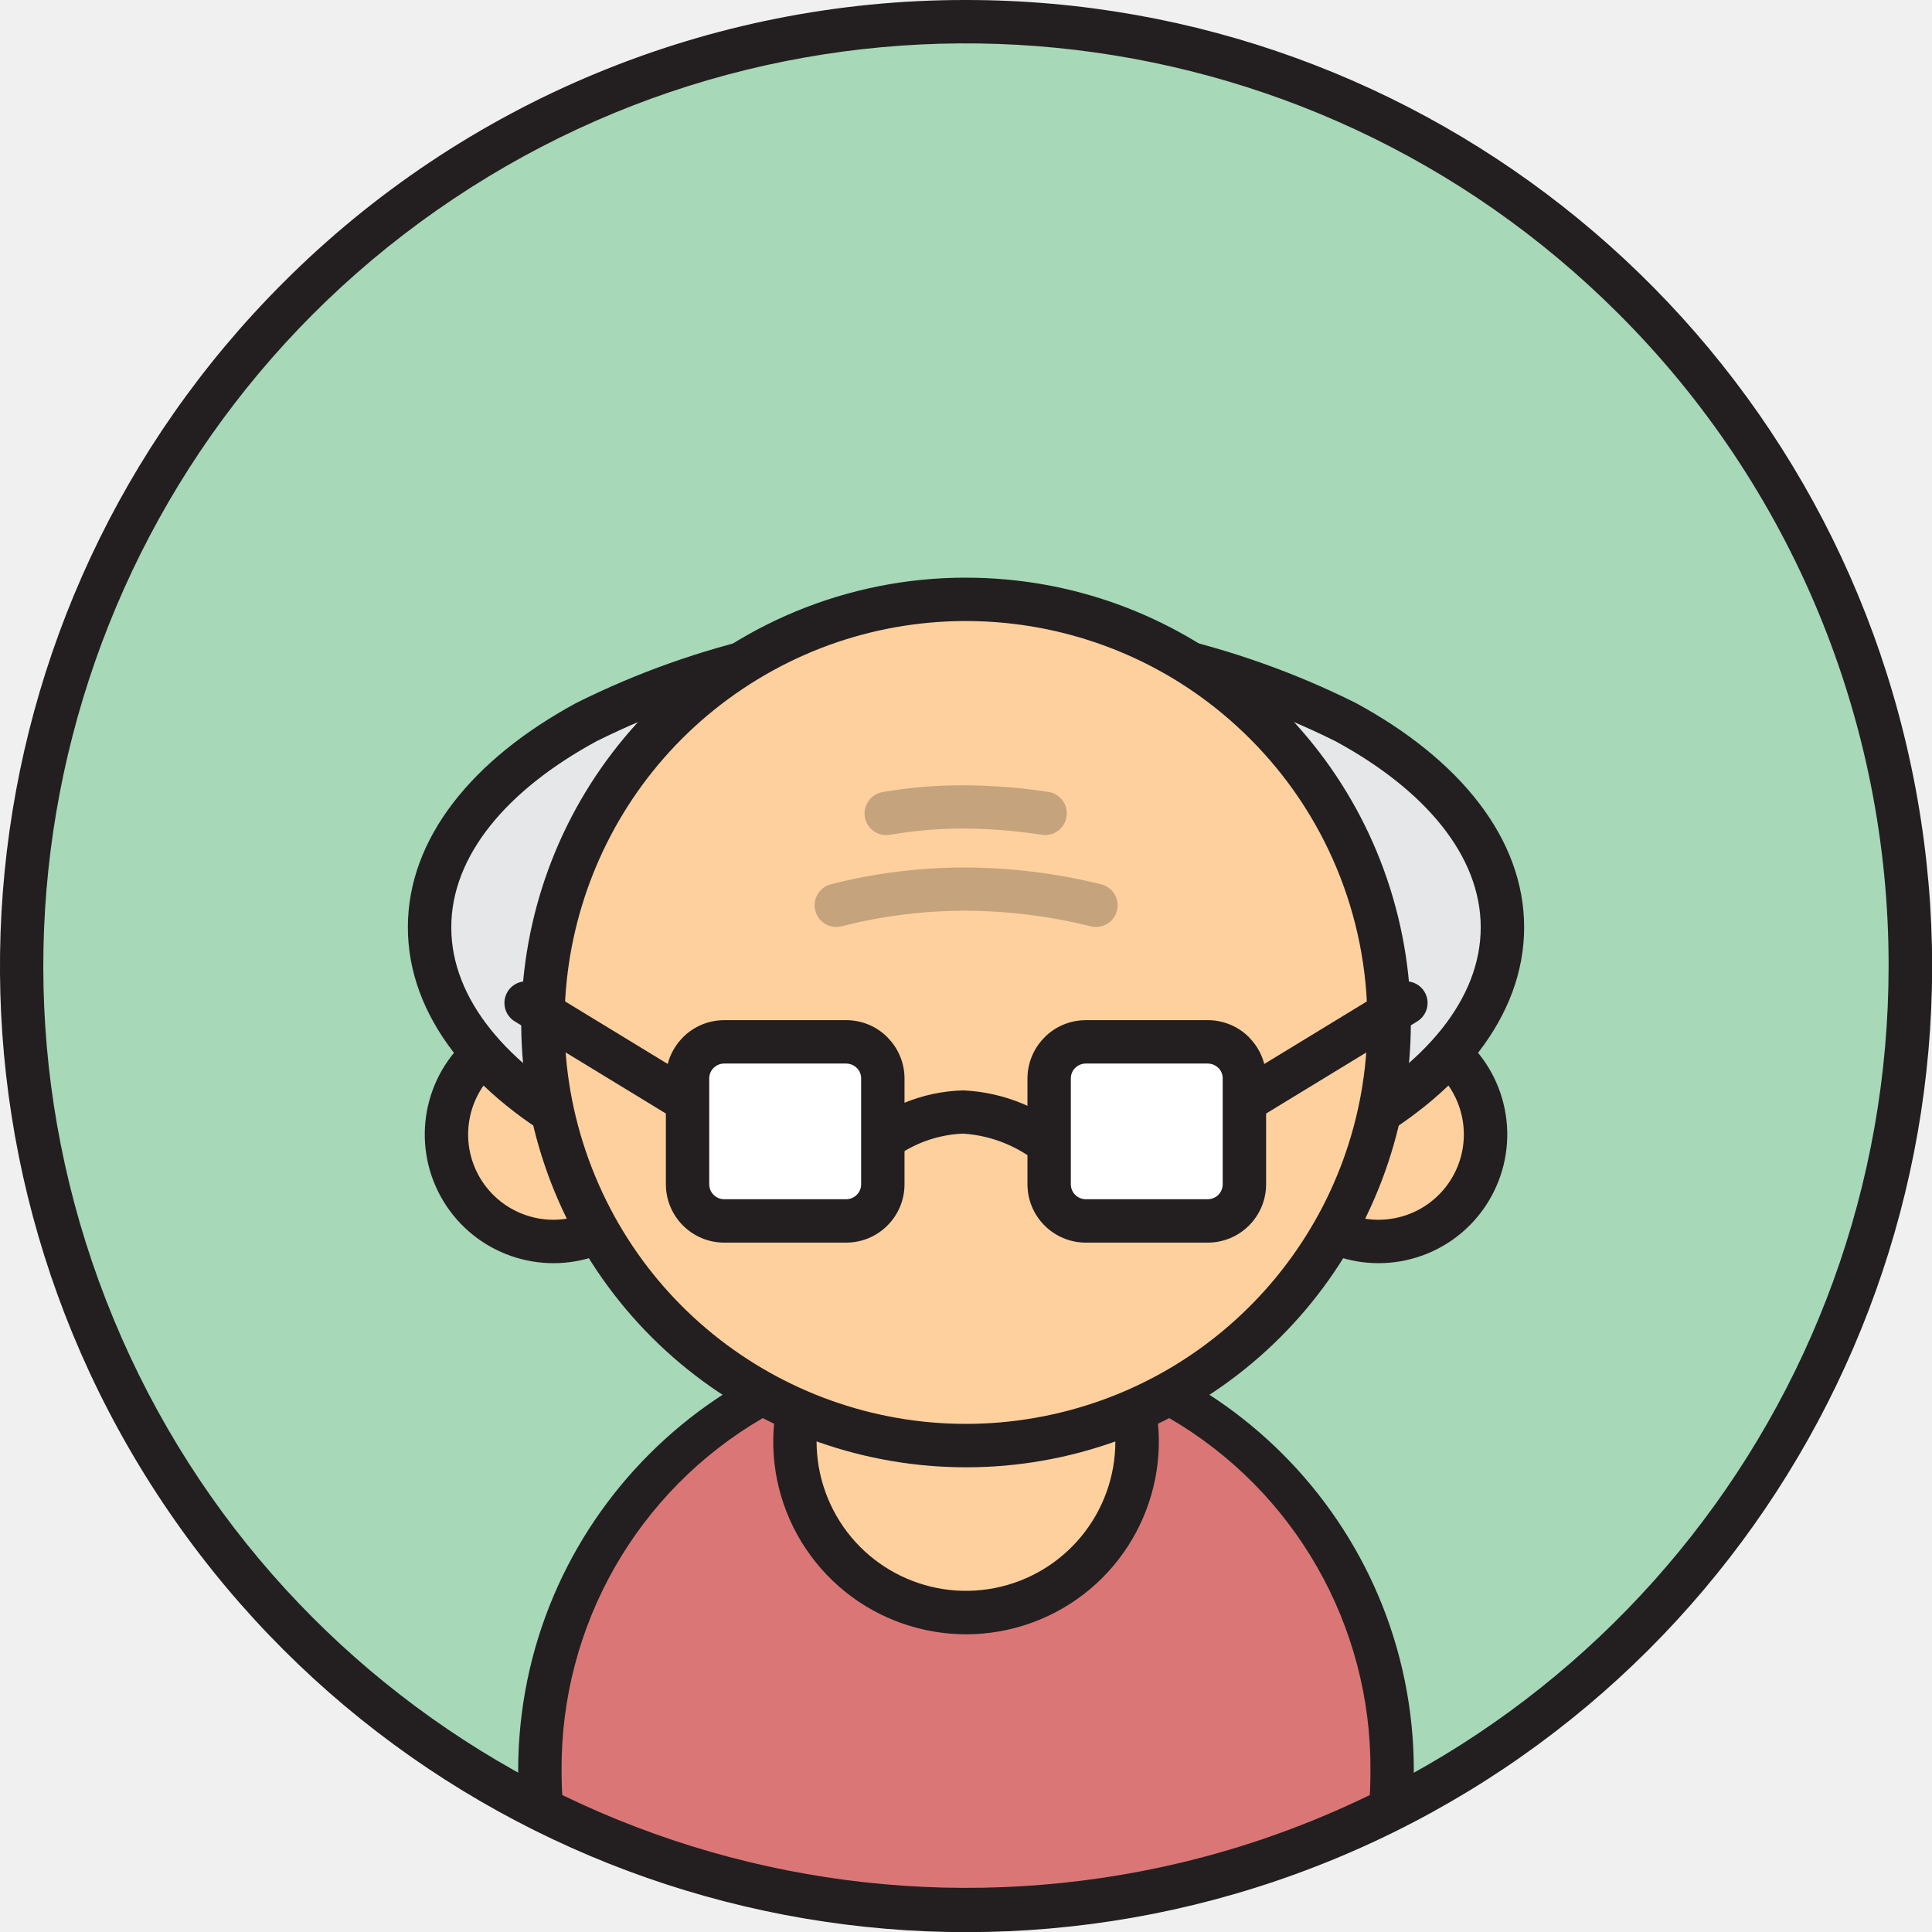
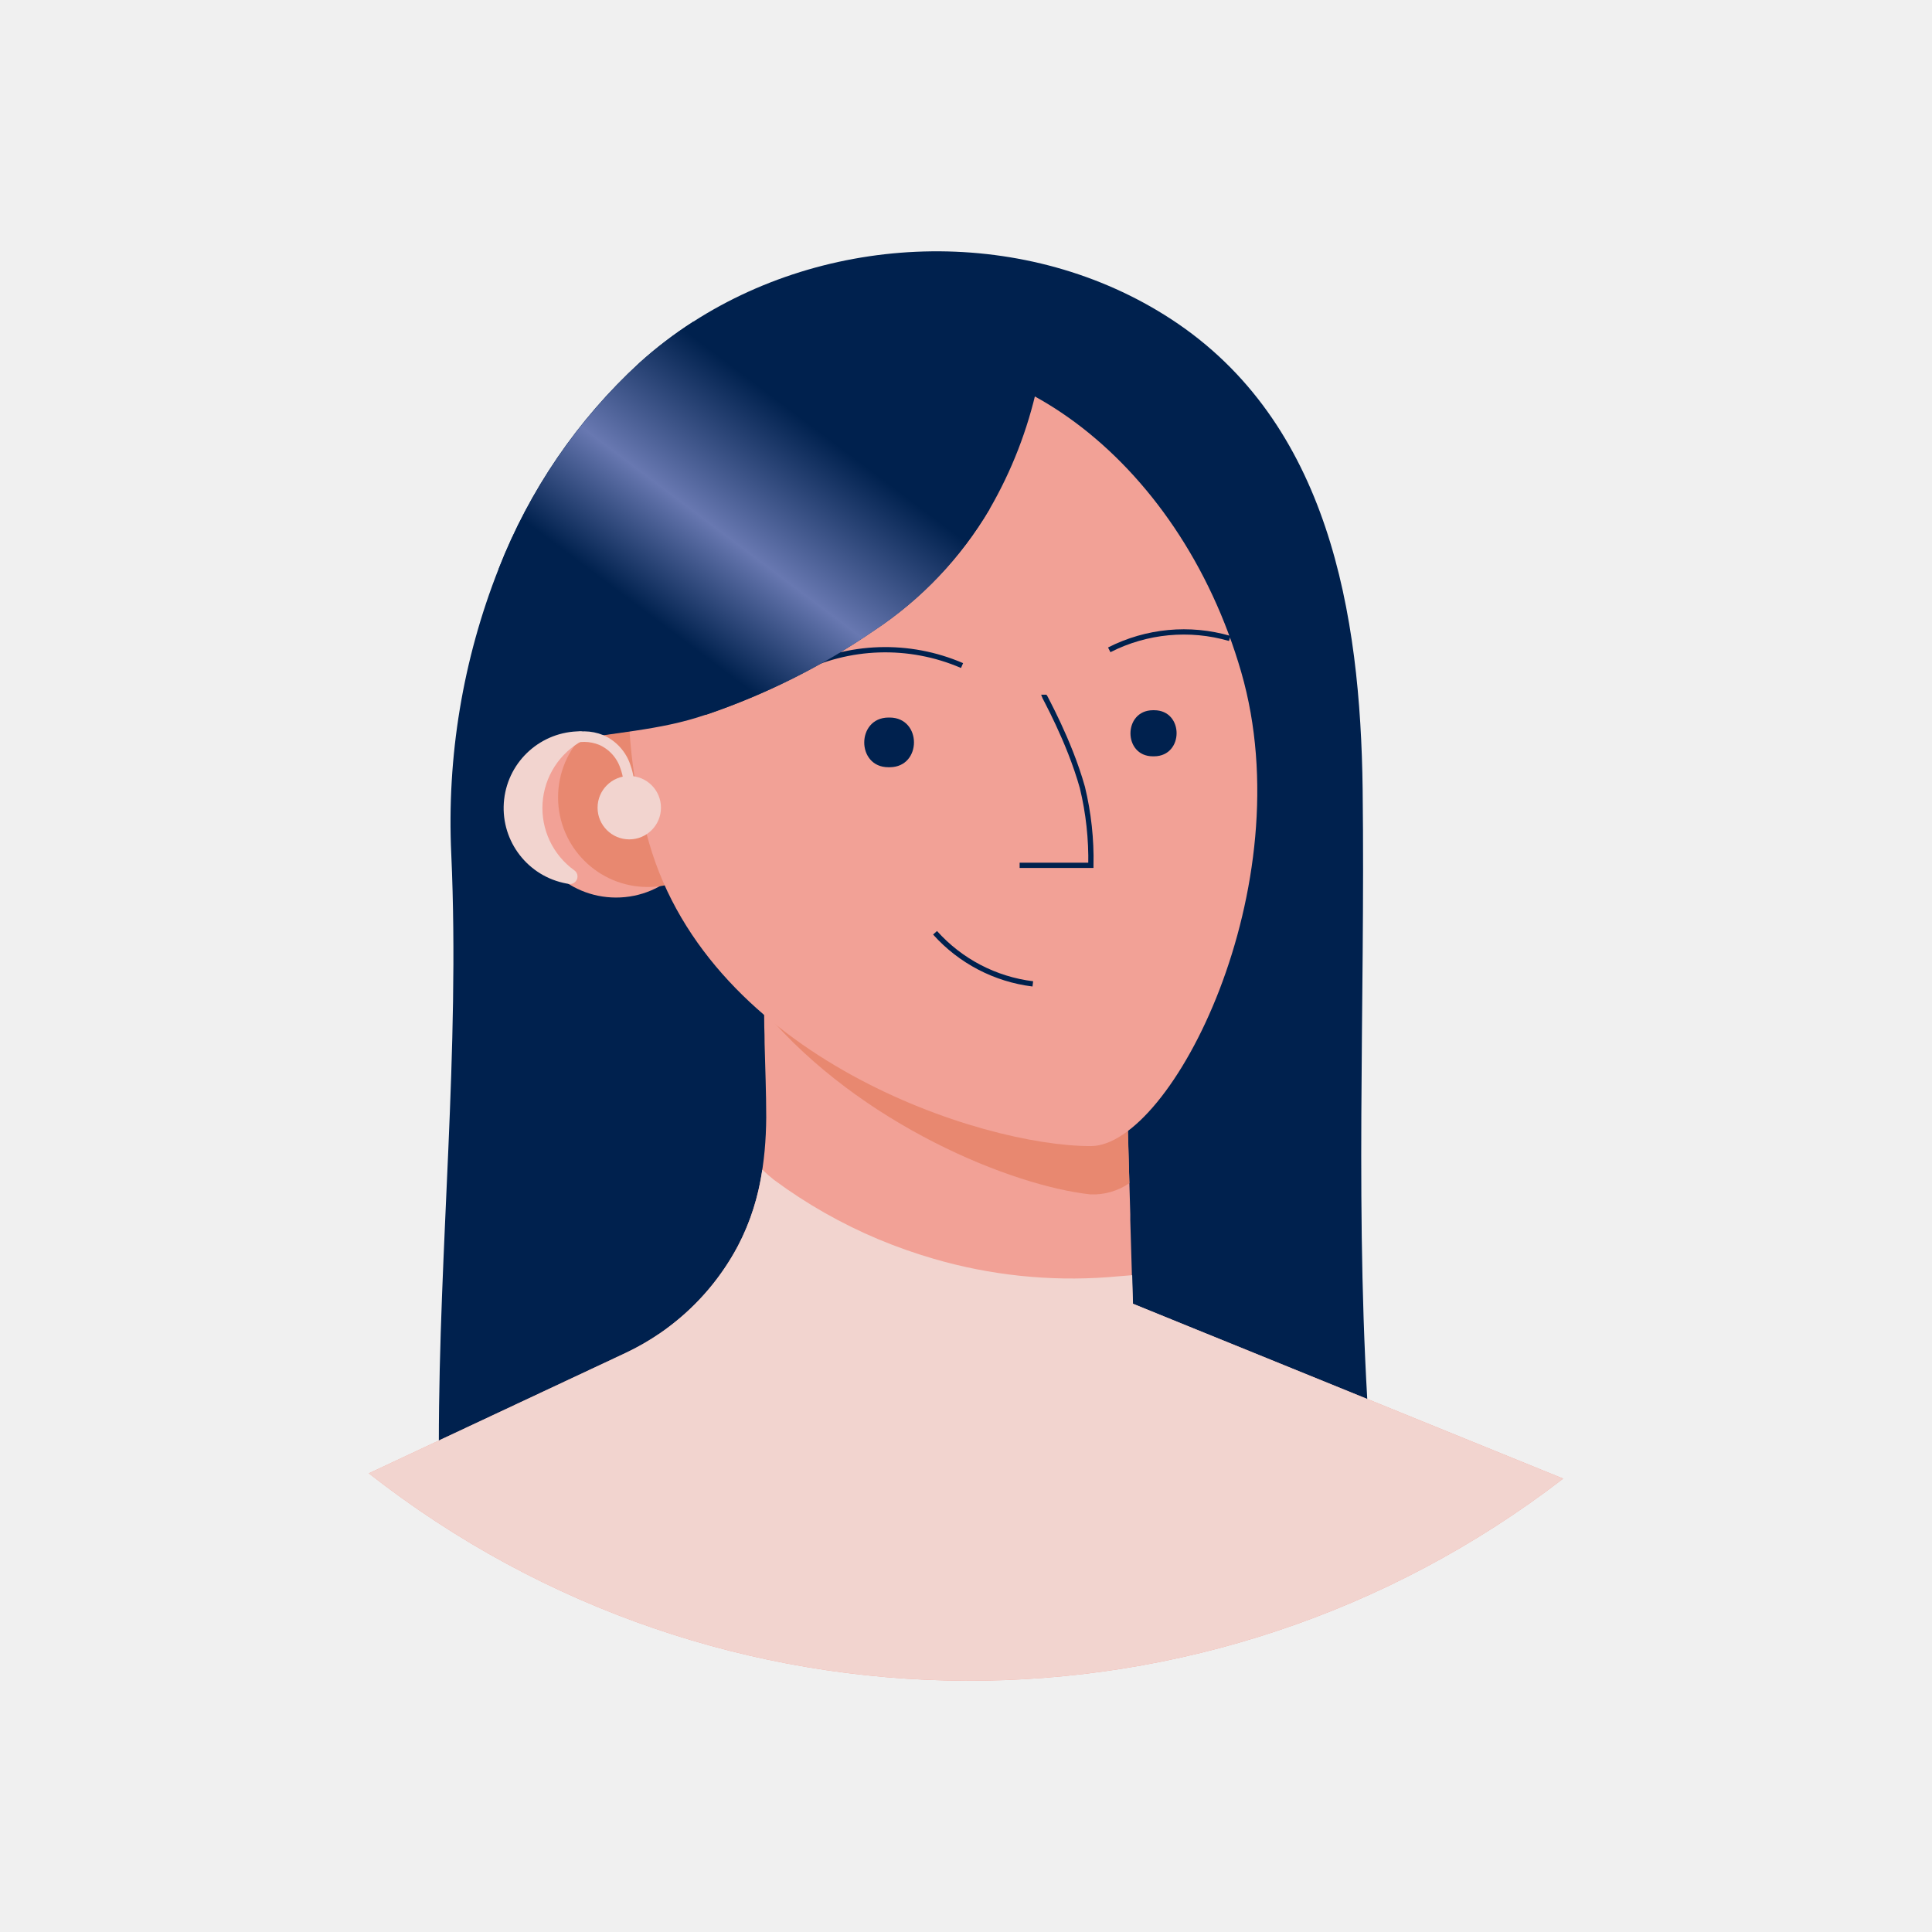
- <svg xmlns="http://www.w3.org/2000/svg" width="800px" height="800px" viewBox="0 0 89.048 89.048">
+ <svg xmlns="http://www.w3.org/2000/svg" width="800px" height="800px" viewBox="0 0 366.34 366.34" id="Layer_1" data-name="Layer 1">
  <defs>
-     <style>.a{fill:#a7d8b7;}.b{fill:#231f20;}.b,.c,.d,.e,.h{fill-rule:evenodd;}.c,.f{fill:#fed09e;}.d{fill:#e6e7e8;}.e{fill:#da7776;}.g{fill:#ffffff;}.h{fill:#c5a37d;}</style>
+     <style>.cls-1{fill:#00214e;}.cls-2{fill:#f2a196;}.cls-3{fill:#e88870;}.cls-4,.cls-6{fill:none;stroke-miterlimit:10;}.cls-4{stroke:#00214e;}.cls-5{fill:#f2d4cf;}.cls-6{stroke:#f2d4cf;stroke-width:2px;}.cls-7{fill:url(#linear-gradient);}</style>
+     <linearGradient id="linear-gradient" x1="109.87" y1="140.89" x2="166.58" y2="65.41" gradientUnits="userSpaceOnUse">
+       <stop offset="0.29" stop-color="#00214e" />
+       <stop offset="0.51" stop-color="#6878b1" />
+       <stop offset="0.79" stop-color="#00214e" />
+     </linearGradient>
  </defs>
-   <circle class="a" cx="44.524" cy="44.524" r="43.524" />
-   <path class="b" d="M44.524,0a44.525,44.525,0,1,1-31.483,13.041A44.386,44.386,0,0,1,44.524,0Zm30.069,14.455A42.524,42.524,0,1,0,87.048,44.524,42.391,42.391,0,0,0,74.593,14.455Z" />
-   <path class="c" d="M63.539,47.357a4.931,4.931,0,1,1-4.931,4.931A4.931,4.931,0,0,1,63.539,47.357Z" />
-   <path class="b" d="M63.539,46.357a5.932,5.932,0,1,1-4.194,1.737,5.913,5.913,0,0,1,4.194-1.737Zm2.78,3.151a3.932,3.932,0,1,0,1.151,2.78A3.92,3.92,0,0,0,66.319,49.508Z" />
-   <path class="c" d="M25.51,47.357a4.931,4.931,0,1,1-4.931,4.931A4.931,4.931,0,0,1,25.51,47.357Z" />
-   <path class="b" d="M25.51,46.357a5.932,5.932,0,1,1-4.194,1.737A5.913,5.913,0,0,1,25.51,46.357Zm2.78,3.151a3.932,3.932,0,1,0,1.151,2.78A3.92,3.92,0,0,0,28.29,49.508Z" />
-   <path class="d" d="M44.524,29.354c13.655,0,24.725,5.994,24.725,13.387s-11.07,13.388-24.725,13.388S19.799,50.136,19.799,42.742,30.869,29.354,44.524,29.354Z" />
-   <path class="b" d="M44.524,28.354A38.518,38.518,0,0,1,62.48,32.396c4.8,2.599,7.769,6.253,7.769,10.345S67.28,50.488,62.48,53.087a38.518,38.518,0,0,1-17.956,4.042,38.518,38.518,0,0,1-17.956-4.042c-4.8-2.599-7.769-6.253-7.769-10.346s2.969-7.747,7.769-10.345a38.518,38.518,0,0,1,17.956-4.042Zm17.01,5.8a36.513,36.513,0,0,0-17.01-3.8,36.513,36.513,0,0,0-17.01,3.8C23.366,36.4,20.8,39.44,20.8,42.742s2.566,6.341,6.714,8.588a36.513,36.513,0,0,0,17.01,3.8,36.513,36.513,0,0,0,17.01-3.8c4.148-2.246,6.714-5.287,6.714-8.588S65.682,36.4,61.534,34.154Z" />
-   <path class="e" d="M64.085,83.377a43.573,43.573,0,0,1-39.122,0c-.052-.581-.08-1.168-.08-1.762a19.641,19.641,0,0,1,39.281,0C64.165,82.209,64.137,82.796,64.085,83.377Z" />
-   <path class="b" d="M64.534,84.268a44.467,44.467,0,0,1-40.021,0,.998.998,0,0,1-.548-.866c-.026-.299-.046-.585-.058-.858-.016-.35-.024-.662-.024-.929a20.641,20.641,0,0,1,41.282,0c0,.267-.009.579-.024.929-.013.29-.035.598-.063.919a.995.995,0,0,1-.544.803l.001.002ZM54.36,85.87a42.225,42.225,0,0,0,8.774-3.135l.015-.277c.01-.236.016-.516.016-.843a18.641,18.641,0,1,0-37.281,0c0,.327.006.607.017.843l.014.277A42.686,42.686,0,0,0,54.36,85.87Z" />
-   <circle class="f" cx="44.524" cy="66.439" r="7.885" transform="translate(-33.9387 50.9428) rotate(-45)" />
-   <path class="b" d="M44.524,57.554a8.886,8.886,0,1,1-6.282,2.603,8.856,8.856,0,0,1,6.282-2.603Zm4.868,4.016a6.885,6.885,0,1,0,2.016,4.868A6.863,6.863,0,0,0,49.392,61.571Z" />
-   <circle class="f" cx="44.524" cy="47.126" r="19.5" />
-   <path class="b" d="M44.524,26.626A20.501,20.501,0,1,1,30.029,32.63a20.436,20.436,0,0,1,14.496-6.005Zm13.082,7.418A18.501,18.501,0,1,0,63.024,47.126,18.443,18.443,0,0,0,57.606,34.044Z" />
-   <path class="b" d="M40.609,53.882a.997.997,0,0,1-1.304-1.508,7.663,7.663,0,0,1,5.094-2.117,8.033,8.033,0,0,1,5.062,2.101.999.999,0,0,1-1.273,1.539,6.14,6.14,0,0,0-3.805-1.648A5.758,5.758,0,0,0,40.609,53.882Z" />
-   <path class="b" d="M32.95,50.364a.998.998,0,1,1-1.039,1.703l-8.156-4.971a.998.998,0,1,1,1.039-1.703Z" />
-   <path class="b" d="M57.137,52.067a.998.998,0,1,1-1.039-1.703l8.156-4.971a.998.998,0,1,1,1.039,1.703Z" />
-   <path class="g" d="M33.376,48.021H39.005a1.686,1.686,0,0,1,1.686,1.686v4.882a1.686,1.686,0,0,1-1.686,1.686H33.377a1.686,1.686,0,0,1-1.686-1.686V49.706A1.685,1.685,0,0,1,33.376,48.021Z" />
-   <path class="b" d="M33.377,47.02H39.005a2.679,2.679,0,0,1,1.897.788c.022.022.042.044.061.067a2.677,2.677,0,0,1,.727,1.83v4.883a2.691,2.691,0,0,1-2.686,2.686H33.377a2.691,2.691,0,0,1-2.686-2.686V49.706a2.679,2.679,0,0,1,.79-1.895l-.002-.002a2.679,2.679,0,0,1,1.897-.788Zm5.628,2H33.377a.685.685,0,0,0-.484.202l-.002-.002-.002.002a.681.681,0,0,0-.199.483v4.883a.69.69,0,0,0,.686.686H39.005a.69.69,0,0,0,.686-.686V49.706a.683.683,0,0,0-.168-.451l-.034-.032A.684.684,0,0,0,39.005,49.021Z" />
-   <path class="g" d="M50.042,48.021h5.629a1.686,1.686,0,0,1,1.686,1.686v4.882a1.686,1.686,0,0,1-1.686,1.686H50.043a1.686,1.686,0,0,1-1.686-1.686V49.706A1.685,1.685,0,0,1,50.042,48.021Z" />
-   <path class="b" d="M50.043,47.02h5.628a2.679,2.679,0,0,1,1.897.788c.022.022.042.044.061.067a2.677,2.677,0,0,1,.727,1.83v4.883a2.691,2.691,0,0,1-2.686,2.686H50.043a2.691,2.691,0,0,1-2.686-2.686V49.706a2.679,2.679,0,0,1,.79-1.895l-.002-.002a2.679,2.679,0,0,1,1.897-.788Zm5.628,2H50.043a.685.685,0,0,0-.484.202l-.002-.002-.002.002a.681.681,0,0,0-.199.483v4.883a.69.69,0,0,0,.686.686h5.628a.69.69,0,0,0,.686-.686V49.706a.683.683,0,0,0-.168-.451l-.034-.032A.684.684,0,0,0,55.671,49.021Z" />
-   <path class="h" d="M38.77,42.699a1,1,0,0,1-.492-1.938,24.993,24.993,0,0,1,6.246-.777,26.368,26.368,0,0,1,6.234.777.997.997,0,0,1-.469,1.938,24.396,24.396,0,0,0-5.766-.723A23.024,23.024,0,0,0,38.77,42.699Z" />
-   <path class="h" d="M41.021,38.477a.999.999,0,1,1-.344-1.969,21.511,21.511,0,0,1,3.813-.312,26.49,26.49,0,0,1,3.857.308,1,1,0,0,1-.297,1.977,24.514,24.514,0,0,0-3.568-.292A19.571,19.571,0,0,0,41.021,38.477Z" />
+   <path class="cls-1" d="M258.38,149.67c-.41-33.19-6.33-69.59-36.31-89.15C195,42.86,158.32,43.72,131.45,61a77.55,77.55,0,0,0-10.22,7.8,105.09,105.09,0,0,0-26.66,39,130.84,130.84,0,0,0-9,54.2c1.67,37.14-2.36,74.39-2.36,111.68,0,1.29,0,2.77,1,3.59a4.27,4.27,0,0,0,3,.59c15.62-.87,29.45-3.57,44.53-6.08,18.8-3.12,39.07-2.23,58.1-3.42,11.33-.66,23.24-2.49,34.57-2,3.61.16,35.22,4.85,35.36,6.8C256.75,231.8,258.89,191,258.38,149.67ZM148,145.49l-14.09-10a130.31,130.31,0,0,0,31.94-16,70.63,70.63,0,0,0,21.84-23l5.71,3.61Z" />
+   <path class="cls-2" d="M296.41,280.37a184.56,184.56,0,0,1-226.48-1l48.66-22.81a47.68,47.68,0,0,0,4.35-2.34l1.12-.7c.4-.25.79-.51,1.18-.78a46.54,46.54,0,0,0,14.67-16.47c4-7.55,5.32-15.89,5.38-24.39,0-4.67-.19-9.34-.31-14q0-1.57-.06-3.15-.06-4.75-.1-9.51l.06,0,1.92,1,5.2,2.69,30.29,5.15,31.12,5.3.74,25,.17,5.9,0,1.07.47,15.87,11.47,4.67,9,3.64Z" />
+   <path class="cls-3" d="M214.15,224.35a12.17,12.17,0,0,1-7.37,2.13C192,224.89,163.14,213.3,145,191.85q0-1.57-.06-3.15c0-1.16,0-2.32,0-3.48l1.92,1,5.2,2.69,30.29,5.15,31.12,5.3Z" />
+   <circle class="cls-2" cx="116.82" cy="153.19" r="17" />
+   <circle class="cls-3" cx="122.82" cy="151.19" r="17" />
+   <path class="cls-2" d="M235.36,127.45c11.74,40.68-13.21,89.87-28.54,89.87-21,0-72-16.78-83.73-57.46S127,78.94,158,70,223.61,86.76,235.36,127.45Z" />
+   <path class="cls-4" d="M177.3,176.87a29.76,29.76,0,0,0,18.54,9.69" />
+   <path class="cls-4" d="M197.92,131.73c0,.2,4.79,8.56,7.32,17.59a57.77,57.77,0,0,1,1.61,14.76H193.34" />
+   <path class="cls-4" d="M210.33,123.22a31.18,31.18,0,0,1,22.85-2.16" />
+   <path class="cls-4" d="M151.19,127.2a36.75,36.75,0,0,1,31.23-1" />
+   <path class="cls-1" d="M168.73,136.06c6.1.05,6.1,9.37,0,9.42h-.28c-6.1,0-6.1-9.37,0-9.42h.28Z" />
+   <path class="cls-1" d="M218.85,134.67c5.67,0,5.67,8.7,0,8.74h-.25c-5.66,0-5.66-8.7,0-8.74h.25Z" />
+   <path class="cls-1" d="M198.93,59.32a113.91,113.91,0,0,1-2.27,14,81,81,0,0,1-9,23.18,70.63,70.63,0,0,1-21.84,23,130.31,130.31,0,0,1-31.94,16c-8.84,3.08-18,3.35-27.46,5.23.31-7.63,0-15.07.94-23.93.7-6.36,2.1-12.43,4.92-17.32a79.54,79.54,0,0,1,32.19-30.3l.12-.06C159.38,61.51,182.29,54,198.93,59.32Z" />
+   <circle class="cls-5" cx="119.32" cy="153.15" r="6.01" />
+   <path class="cls-5" d="M107.92,167.62c-.37-.06-.75-.13-1.13-.22a14.55,14.55,0,0,1,3.29-28.73h0a.92.92,0,0,1,.42,1.74,14.55,14.55,0,0,0-1.6,24.62A1.43,1.43,0,0,1,107.92,167.62Z" />
+   <path class="cls-6" d="M107.6,140.25a8.76,8.76,0,0,1,6.42.07,8.4,8.4,0,0,1,4.58,5.09,12.89,12.89,0,0,1,.72,5" />
+   <path class="cls-5" d="M296.41,280.37a184.56,184.56,0,0,1-226.48-1l48.66-22.81a46.83,46.83,0,0,0,6.65-3.82c.64-.44,1.28-.9,1.89-1.38a46.35,46.35,0,0,0,12.78-15.09,44.69,44.69,0,0,0,4.64-14.48,28.66,28.66,0,0,0,2.22,1.94A95.14,95.14,0,0,0,166.59,235a99,99,0,0,0,10.46,3.69,93.52,93.52,0,0,0,33,3.49c1.54-.12,3.09-.27,4.63-.38l.15,5.08v.33l12.1,4.92Z" />
+   <path class="cls-7" d="M187.64,96.54a70.63,70.63,0,0,1-21.84,23,130.31,130.31,0,0,1-31.94,16l-26.52-18.7-12.77-9a105.09,105.09,0,0,1,26.66-39A77.55,77.55,0,0,1,131.45,61l13,8.22Z" />
</svg>
